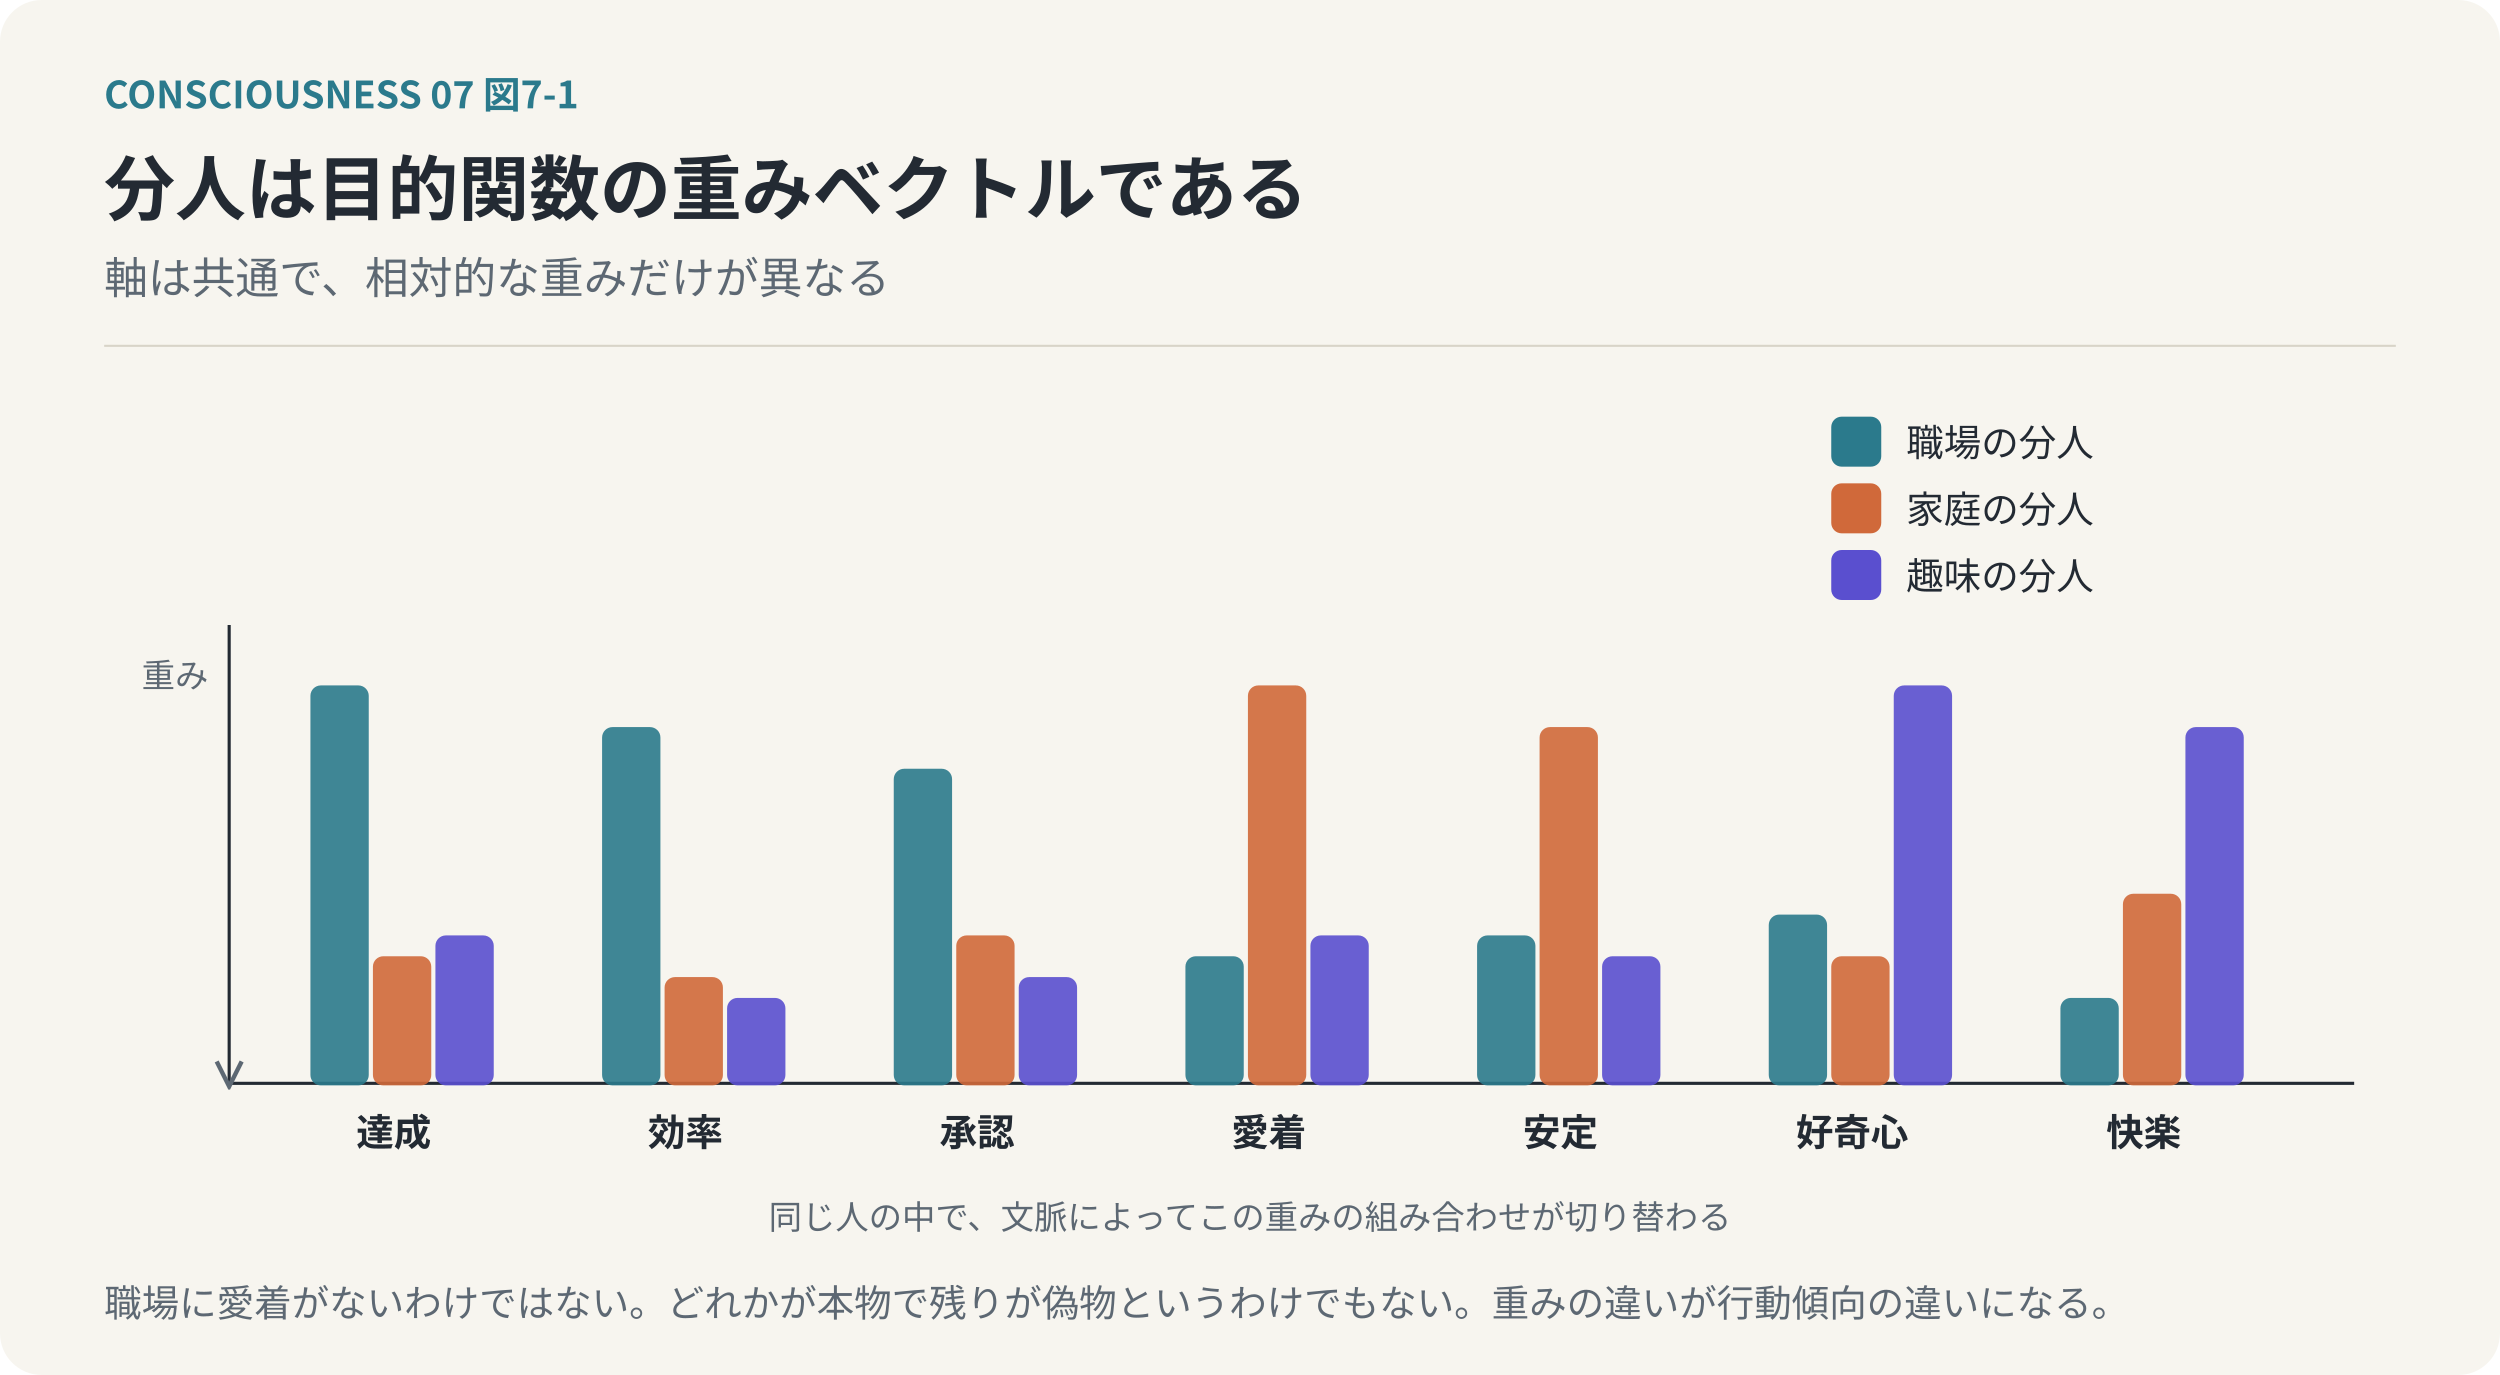
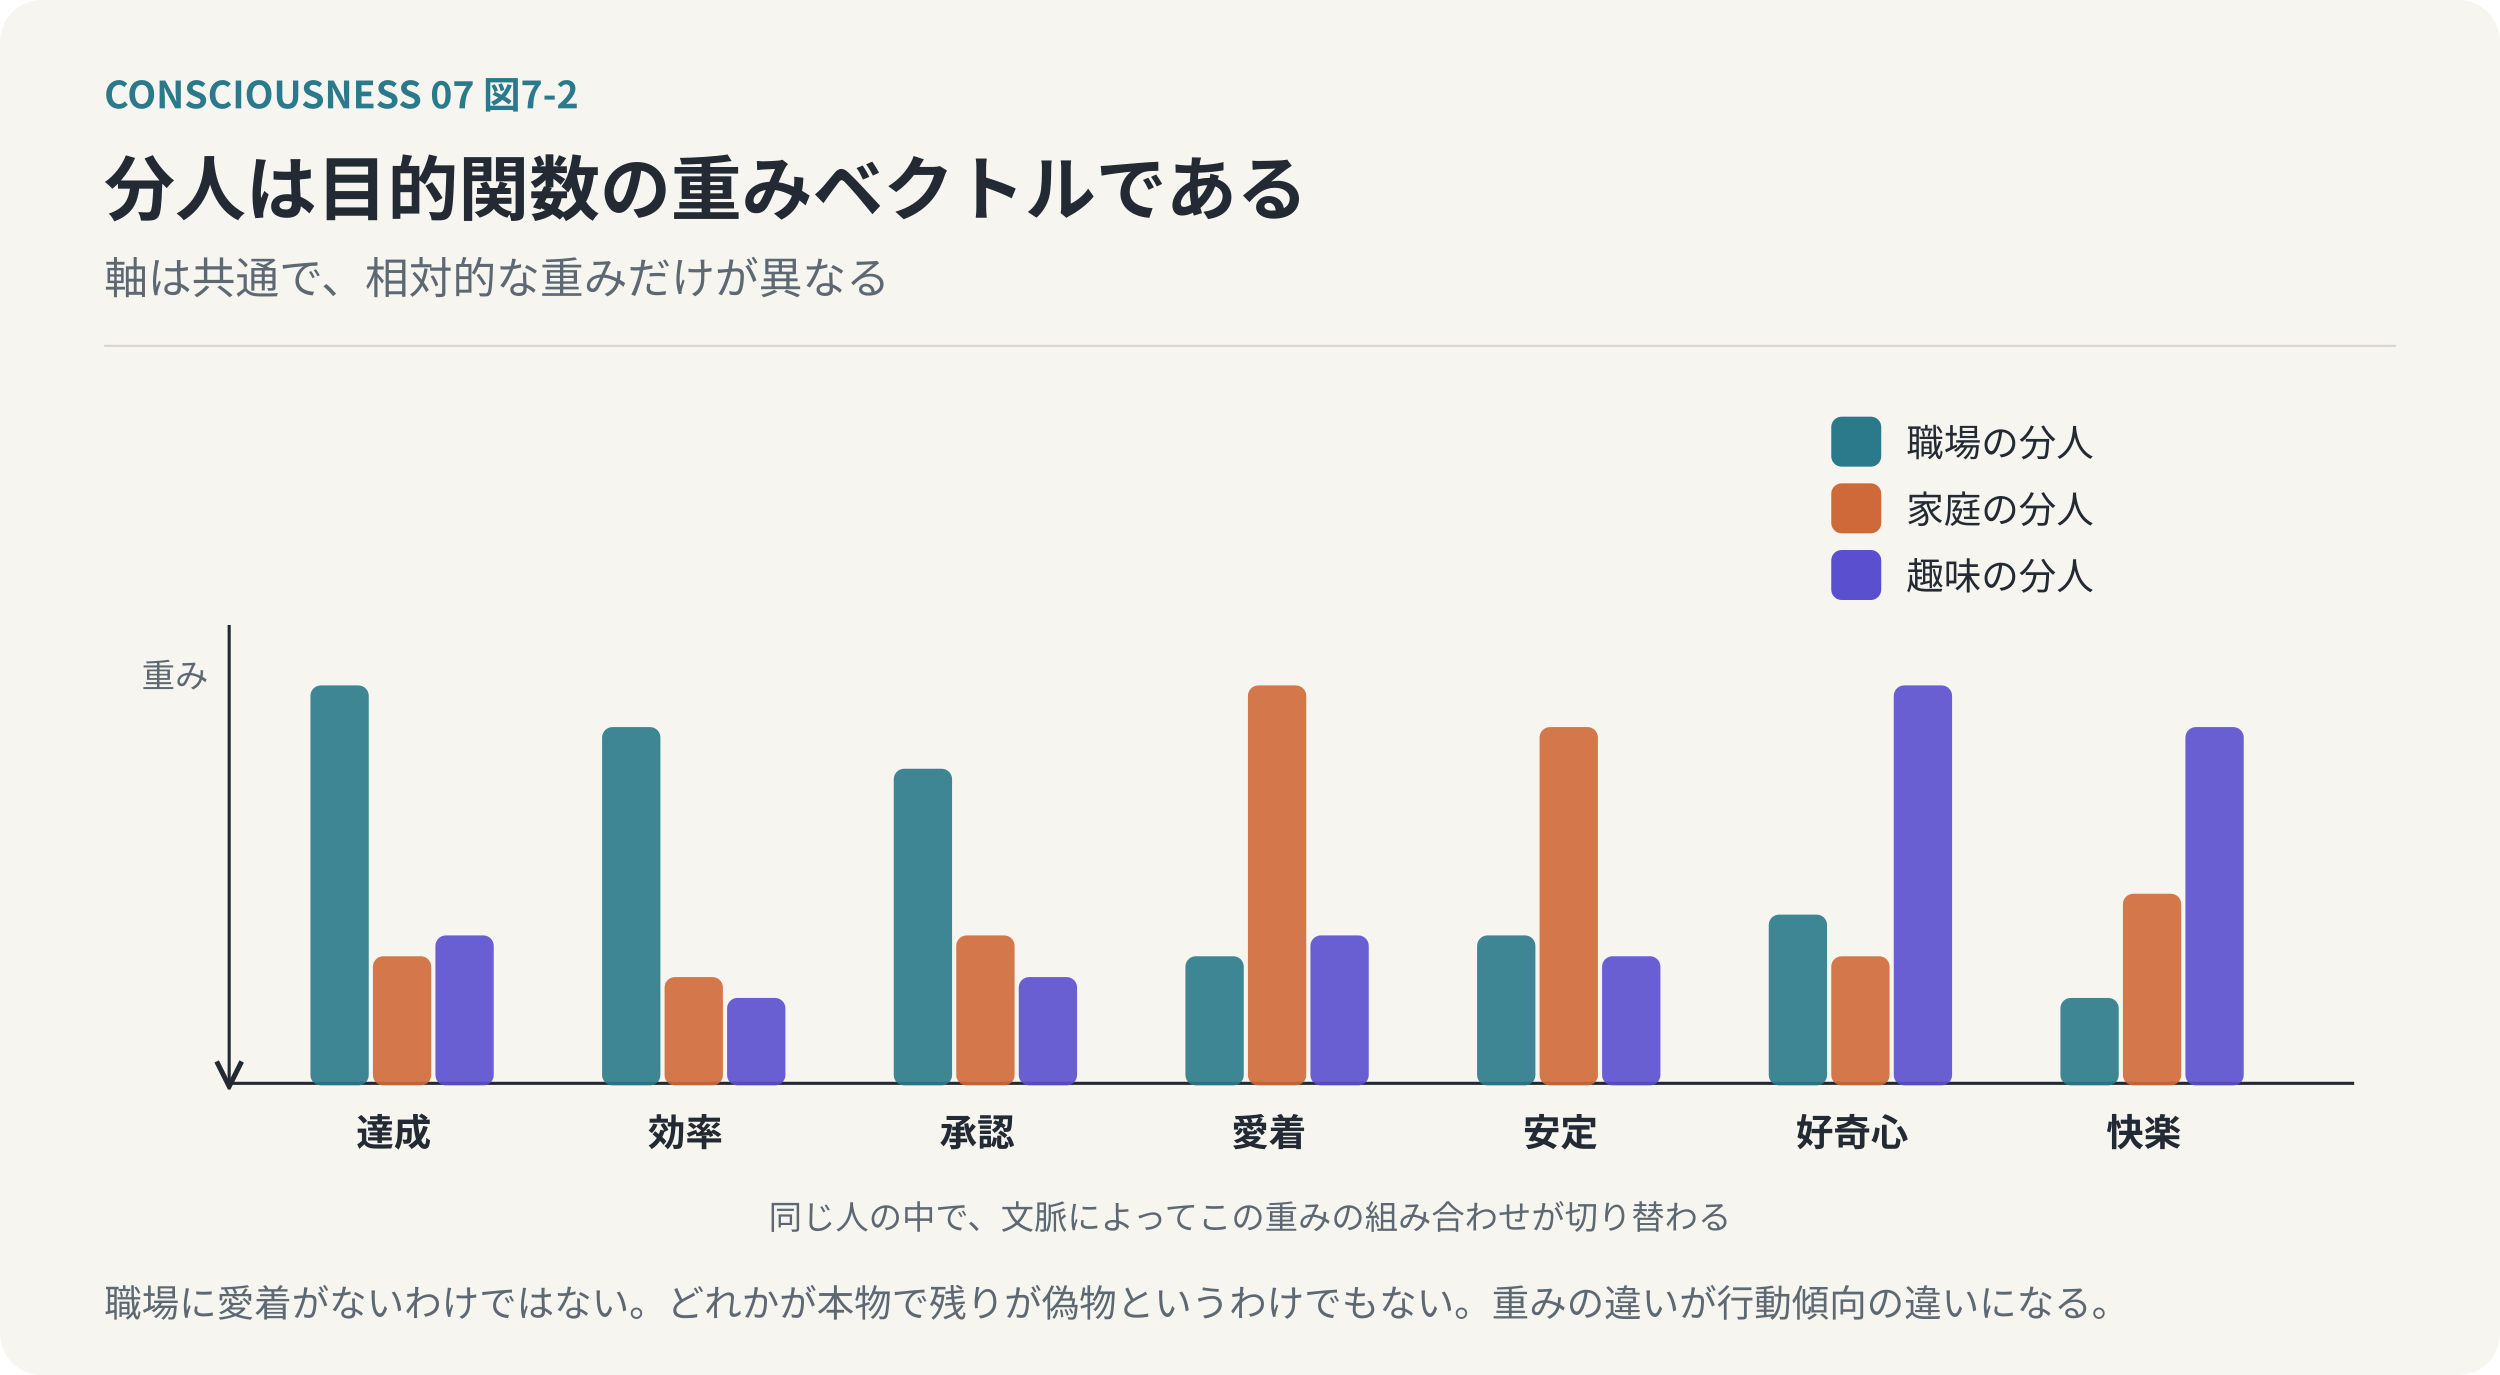
<svg xmlns="http://www.w3.org/2000/svg" width="1200" height="660" viewBox="0 0 1200 660" role="img" aria-labelledby="title desc">
  <defs>
    <marker id="arrow" markerWidth="10" markerHeight="10" refX="8" refY="5" orient="auto-start-reverse">
      <path d="M1,1 L9,5 L1,9" fill="none" stroke="#5d6873" stroke-width="1.4" />
    </marker>
    <marker id="arrow-teal" markerWidth="10" markerHeight="10" refX="8" refY="5" orient="auto-start-reverse">
      <path d="M1,1 L9,5 L1,9" fill="none" stroke="#2b7a8c" stroke-width="1.6" />
    </marker>
    <marker id="arrow-terra" markerWidth="10" markerHeight="10" refX="8" refY="5" orient="auto-start-reverse">
      <path d="M1,1 L9,5 L1,9" fill="none" stroke="#d0693a" stroke-width="1.6" />
    </marker>
    <marker id="arrow-indigo" markerWidth="10" markerHeight="10" refX="8" refY="5" orient="auto-start-reverse">
      <path d="M1,1 L9,5 L1,9" fill="none" stroke="#5a4fcf" stroke-width="1.6" />
    </marker>
+     <marker id="arrow-ink" markerWidth="10" markerHeight="10" refX="8" refY="5" orient="auto-start-reverse">
+       <path d="M1,1 L9,5 L1,9" fill="none" stroke="#232a33" stroke-width="1.6" />
+     </marker>
  </defs>
  <rect width="1200" height="660" rx="20" fill="#f7f5ef" />
  <g font-family="system-ui, -apple-system, &quot;Hiragino Kaku Gothic ProN&quot;, &quot;Noto Sans CJK JP&quot;, Meiryo, sans-serif">
-     <text x="50.0" y="52.0" fill="#2b7a8c" font-size="18" text-anchor="start" font-weight="700">CONSCIOUSNESS     07     図7-1</text>
+     <text x="50.0" y="52.0" fill="#2b7a8c" font-size="18" text-anchor="start" font-weight="700">CONSCIOUSNESS     07     図7-2</text>
    <text x="50.0" y="103.0" fill="#232a33" font-size="34" text-anchor="start" font-weight="700">分人は目的関数の重みベクトルである</text>
    <text x="50.0" y="141.0" fill="#5d6873" font-size="21" text-anchor="start" font-weight="400">軸は共通で、相対的な重みだけが異なる</text>
    <line x1="50.0" y1="166.0" x2="1150.0" y2="166.0" stroke="#d8d4c8" stroke-width="1" />
    <line x1="110.0" y1="520.0" x2="1130.0" y2="520.0" stroke="#232a33" stroke-width="1.5" />
    <text x="189.0" y="550.0" fill="#232a33" font-size="18" text-anchor="middle" font-weight="700">達成</text>
    <rect x="150.0" y="330.0" width="26.0" height="190.0" rx="4" fill="#2b7a8c" stroke="#2b7a8c" stroke-width="2" opacity="0.9" />
    <rect x="180.0" y="460.0" width="26.0" height="60.0" rx="4" fill="#d0693a" stroke="#d0693a" stroke-width="2" opacity="0.9" />
    <rect x="210.0" y="450.0" width="26.0" height="70.0" rx="4" fill="#5a4fcf" stroke="#5a4fcf" stroke-width="2" opacity="0.9" />
    <text x="329.0" y="550.0" fill="#232a33" font-size="18" text-anchor="middle" font-weight="700">効率</text>
    <rect x="290.0" y="350.0" width="26.0" height="170.0" rx="4" fill="#2b7a8c" stroke="#2b7a8c" stroke-width="2" opacity="0.9" />
    <rect x="320.0" y="470.0" width="26.0" height="50.0" rx="4" fill="#d0693a" stroke="#d0693a" stroke-width="2" opacity="0.9" />
    <rect x="350.0" y="480.0" width="26.0" height="40.0" rx="4" fill="#5a4fcf" stroke="#5a4fcf" stroke-width="2" opacity="0.9" />
    <text x="469.0" y="550.0" fill="#232a33" font-size="18" text-anchor="middle" font-weight="700">承認</text>
    <rect x="430.0" y="370.0" width="26.0" height="150.0" rx="4" fill="#2b7a8c" stroke="#2b7a8c" stroke-width="2" opacity="0.9" />
    <rect x="460.0" y="450.0" width="26.0" height="70.0" rx="4" fill="#d0693a" stroke="#d0693a" stroke-width="2" opacity="0.9" />
    <rect x="490.0" y="470.0" width="26.0" height="50.0" rx="4" fill="#5a4fcf" stroke="#5a4fcf" stroke-width="2" opacity="0.9" />
    <text x="609.0" y="550.0" fill="#232a33" font-size="18" text-anchor="middle" font-weight="700">愛着</text>
    <rect x="570.0" y="460.0" width="26.0" height="60.0" rx="4" fill="#2b7a8c" stroke="#2b7a8c" stroke-width="2" opacity="0.9" />
    <rect x="600.0" y="330.0" width="26.0" height="190.0" rx="4" fill="#d0693a" stroke="#d0693a" stroke-width="2" opacity="0.9" />
    <rect x="630.0" y="450.0" width="26.0" height="70.0" rx="4" fill="#5a4fcf" stroke="#5a4fcf" stroke-width="2" opacity="0.9" />
    <text x="749.0" y="550.0" fill="#232a33" font-size="18" text-anchor="middle" font-weight="700">安定</text>
    <rect x="710.0" y="450.0" width="26.0" height="70.0" rx="4" fill="#2b7a8c" stroke="#2b7a8c" stroke-width="2" opacity="0.9" />
    <rect x="740.0" y="350.0" width="26.0" height="170.0" rx="4" fill="#d0693a" stroke="#d0693a" stroke-width="2" opacity="0.9" />
    <rect x="770.0" y="460.0" width="26.0" height="60.0" rx="4" fill="#5a4fcf" stroke="#5a4fcf" stroke-width="2" opacity="0.9" />
    <text x="889.0" y="550.0" fill="#232a33" font-size="18" text-anchor="middle" font-weight="700">好奇心</text>
    <rect x="850.0" y="440.0" width="26.0" height="80.0" rx="4" fill="#2b7a8c" stroke="#2b7a8c" stroke-width="2" opacity="0.9" />
    <rect x="880.0" y="460.0" width="26.0" height="60.0" rx="4" fill="#d0693a" stroke="#d0693a" stroke-width="2" opacity="0.9" />
    <rect x="910.0" y="330.0" width="26.0" height="190.0" rx="4" fill="#5a4fcf" stroke="#5a4fcf" stroke-width="2" opacity="0.9" />
    <text x="1029.0" y="550.0" fill="#232a33" font-size="18" text-anchor="middle" font-weight="700">快楽</text>
    <rect x="990.0" y="480.0" width="26.0" height="40.0" rx="4" fill="#2b7a8c" stroke="#2b7a8c" stroke-width="2" opacity="0.9" />
    <rect x="1020.0" y="430.0" width="26.0" height="90.0" rx="4" fill="#d0693a" stroke="#d0693a" stroke-width="2" opacity="0.9" />
    <rect x="1050.0" y="350.0" width="26.0" height="170.0" rx="4" fill="#5a4fcf" stroke="#5a4fcf" stroke-width="2" opacity="0.9" />
    <text x="100.0" y="330.0" fill="#5d6873" font-size="16" text-anchor="end" font-weight="400">重み</text>
-     <line x1="110.0" y1="300.0" x2="110.0" y2="520.0" stroke="#232a33" stroke-width="1.5" marker-end="url(#arrow)" />
+     <line x1="110.0" y1="300.0" x2="110.0" y2="520.0" stroke="#232a33" stroke-width="1.5" marker-end="url(#arrow-ink)" />
    <rect x="880.0" y="201.0" width="22.0" height="22.0" rx="4" fill="#2b7a8c" stroke="#2b7a8c" stroke-width="2" />
    <text x="915.0" y="219.0" fill="#232a33" font-size="18" text-anchor="start" font-weight="400">職場の分人</text>
    <rect x="880.0" y="233.0" width="22.0" height="22.0" rx="4" fill="#d0693a" stroke="#d0693a" stroke-width="2" />
    <text x="915.0" y="251.0" fill="#232a33" font-size="18" text-anchor="start" font-weight="400">家庭の分人</text>
    <rect x="880.0" y="265.0" width="22.0" height="22.0" rx="4" fill="#5a4fcf" stroke="#5a4fcf" stroke-width="2" />
    <text x="915.0" y="283.0" fill="#232a33" font-size="18" text-anchor="start" font-weight="400">趣味の分人</text>
    <text x="600.0" y="590.0" fill="#5d6873" font-size="16" text-anchor="middle" font-weight="400">同じ人の中で、文脈によってこの重みの組み合わせが切り替わる</text>
    <text x="50.0" y="632.0" fill="#5d6873" font-size="18" text-anchor="start" font-weight="400">職場に愛着がないわけではない。どれかが本物で残りが偽物というわけでもない。重みの違いが行動傾向の違いになる。</text>
  </g>
</svg>
